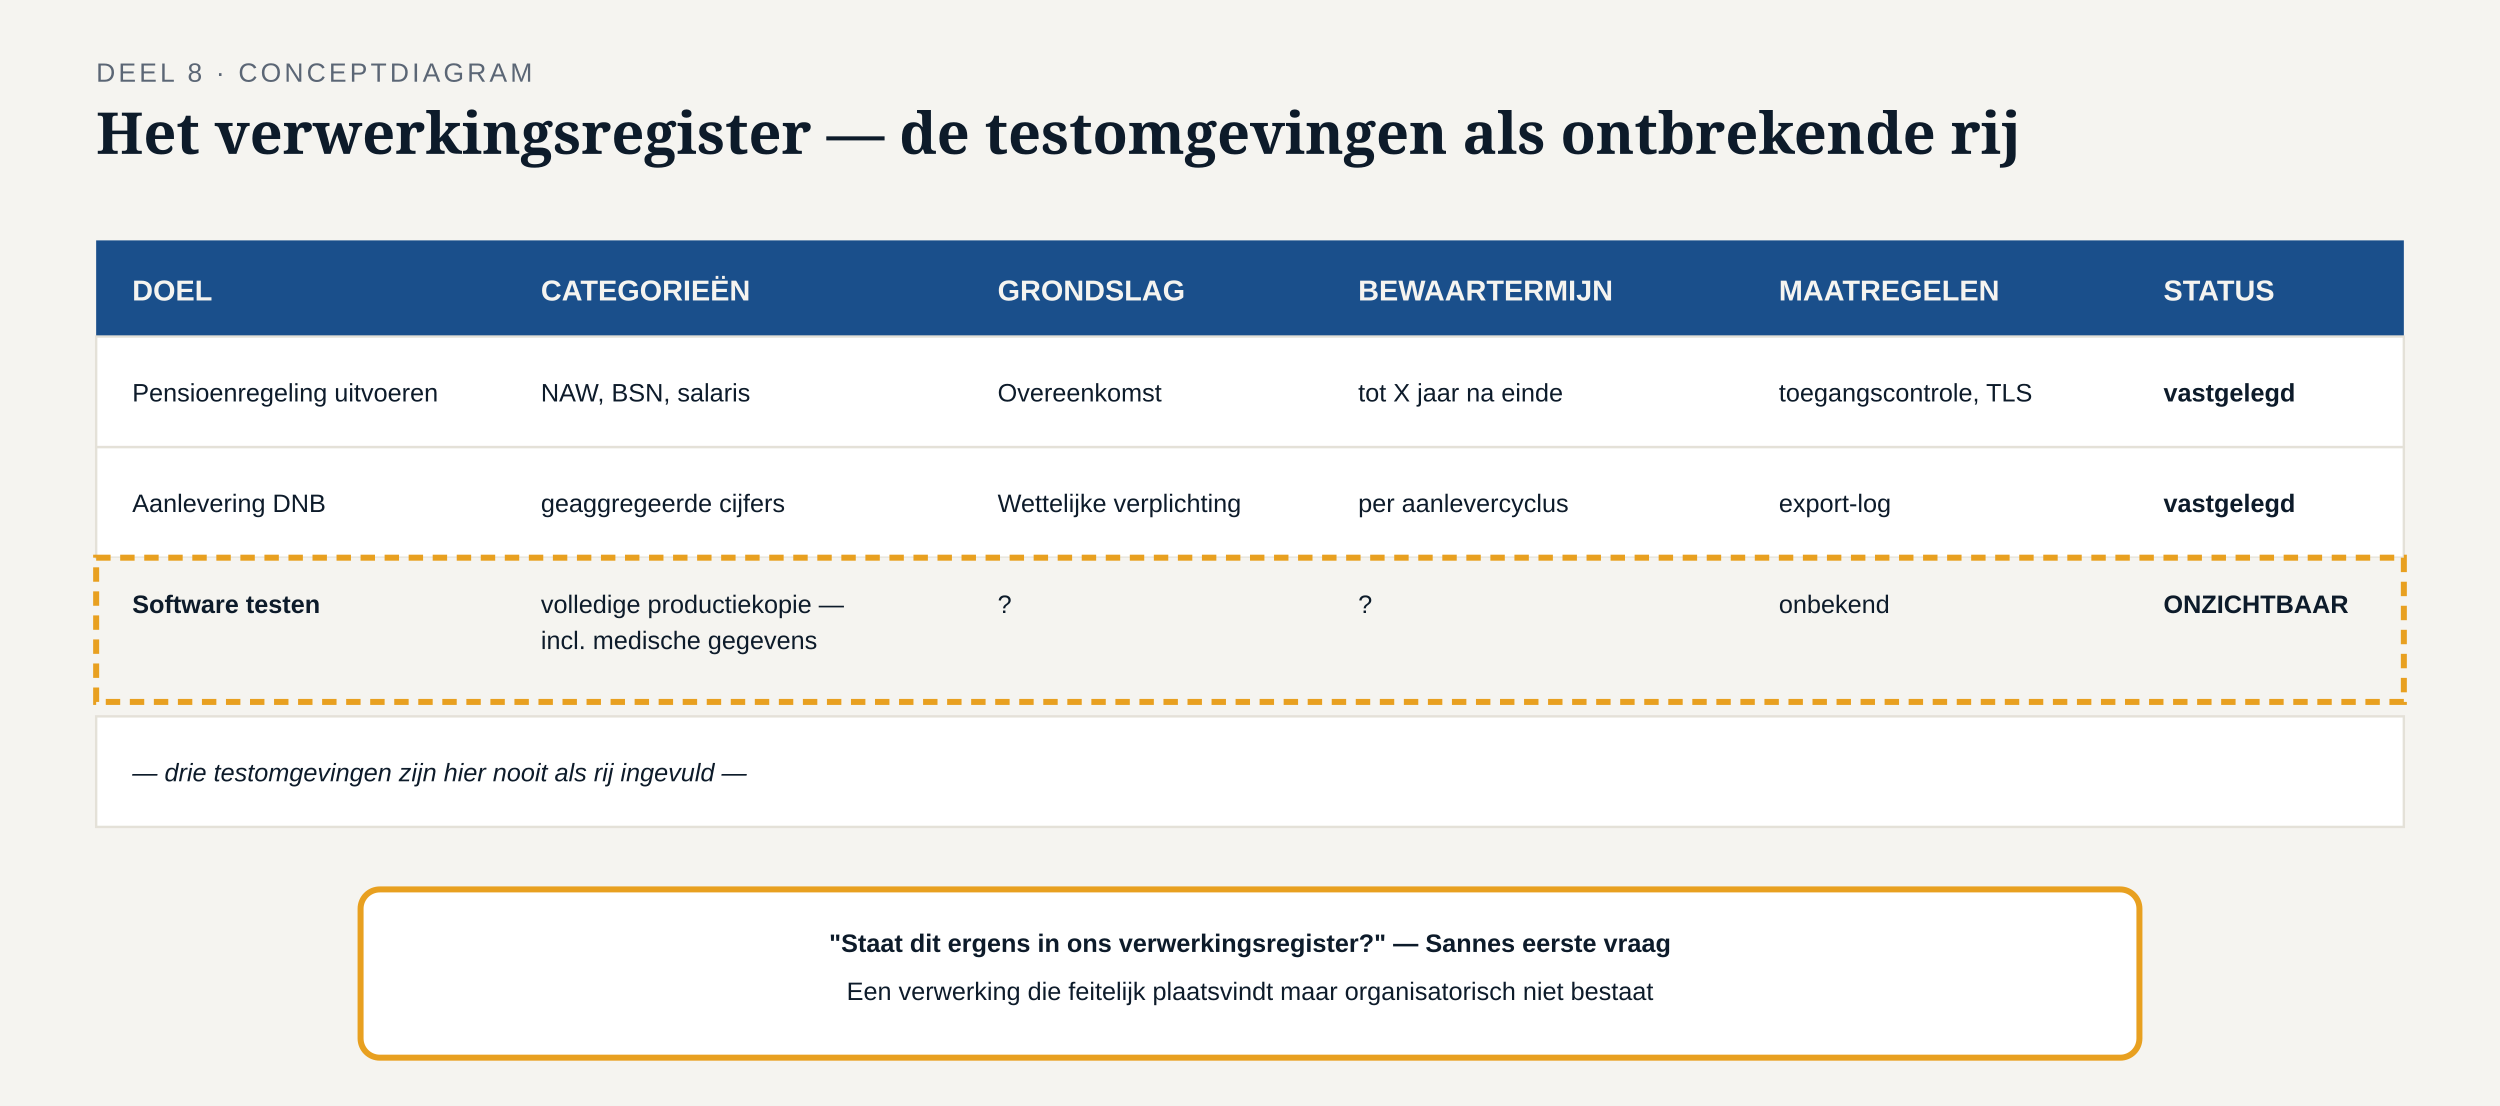
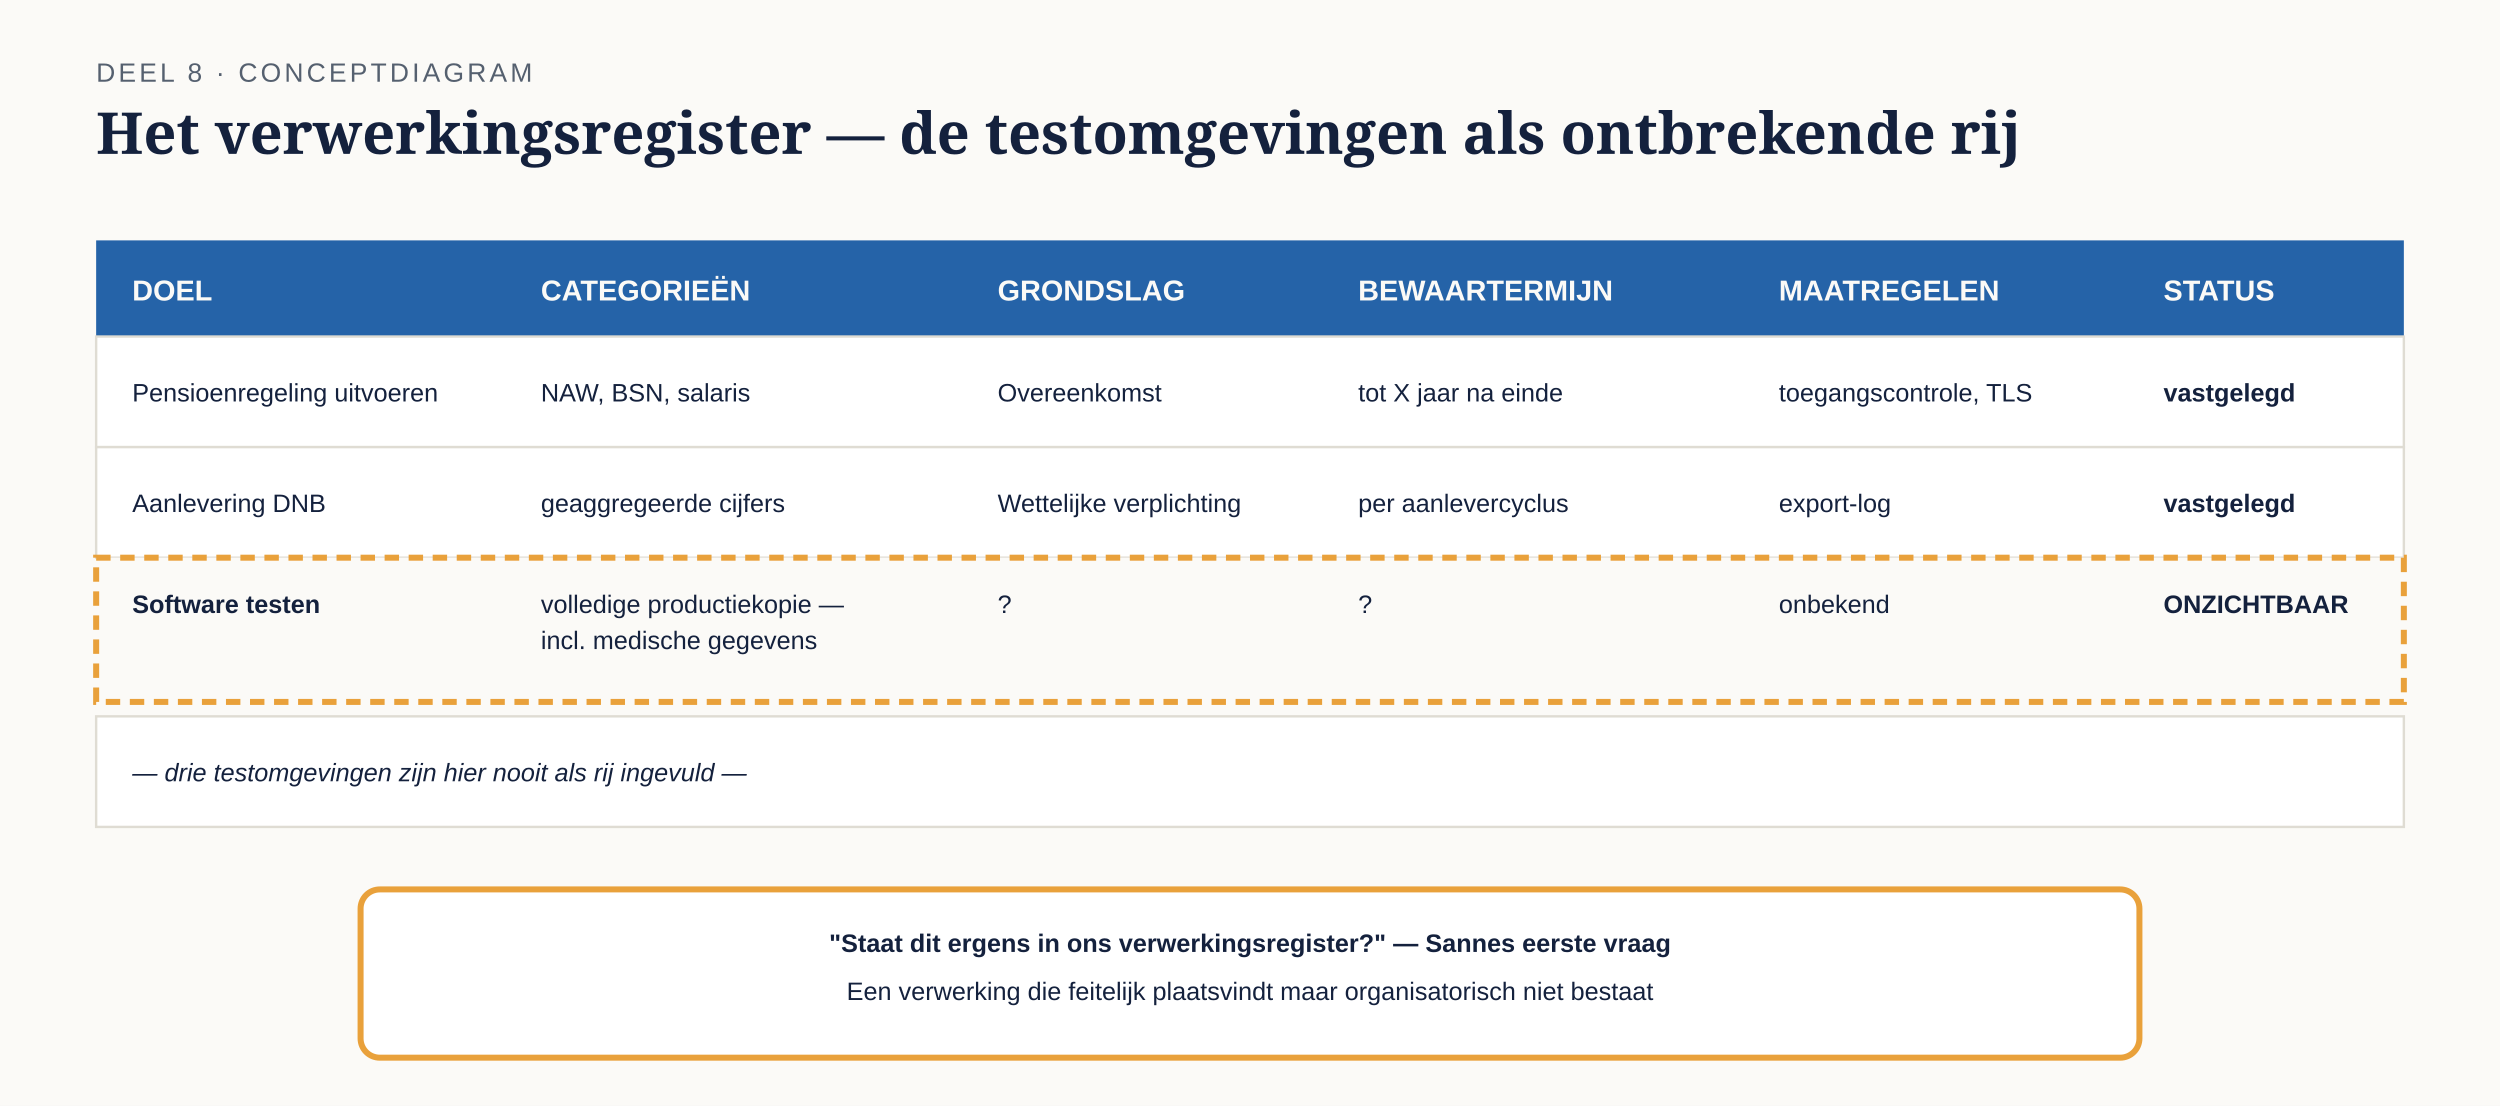
<svg xmlns="http://www.w3.org/2000/svg" viewBox="0 0 1040 460" font-family="'DM Sans', Arial, sans-serif" width="1040" height="460" preserveAspectRatio="xMidYMid meet">
  <defs>
    <style>
-       .paper { fill:#F5F4F0; }
-       .label { font-size:12px; font-weight:700; fill:#0D1B2A; }
-       .label-light { font-size:12px; font-weight:700; fill:#F5F4F0; }
-       .sub { font-size:10.5px; fill:#5B6675; }
-       .title { font-family:'Cormorant Garamond', Georgia, serif; font-size:24px; fill:#0D1B2A; font-weight:600; }
-       .kicker { font-size:11px; fill:#5B6675; letter-spacing:.12em; }
-       .cell { font-size:10.5px; fill:#0D1B2A; }
+       .paper { fill:#FBFAF7; }
+       .label { font-size:12px; font-weight:700; fill:#14213D; }
+       .label-light { font-size:12px; font-weight:700; fill:#FBFAF7; }
+       .sub { font-size:10.5px; fill:#55606F; }
+       .title { font-family:'Cormorant Garamond', Georgia, serif; font-size:24px; fill:#14213D; font-weight:600; }
+       .kicker { font-size:11px; fill:#55606F; letter-spacing:.12em; }
+       .cell { font-size:10.5px; fill:#14213D; }
    </style>
  </defs>
  <rect width="1040" height="460" class="paper" />
  <text x="40" y="34" class="kicker">DEEL 8 · CONCEPTDIAGRAM</text>
  <text x="40" y="64" class="title">Het verwerkingsregister — de testomgevingen als ontbrekende rij</text>
-   <rect x="40" y="100" width="960" height="40" fill="#1A4F8B" />
+   <rect x="40" y="100" width="960" height="40" fill="#2563A8" />
  <text x="55" y="125" class="label-light">DOEL</text>
  <text x="225" y="125" class="label-light">CATEGORIEËN</text>
  <text x="415" y="125" class="label-light">GRONDSLAG</text>
  <text x="565" y="125" class="label-light">BEWAARTERMIJN</text>
  <text x="740" y="125" class="label-light">MAATREGELEN</text>
  <text x="900" y="125" class="label-light">STATUS</text>
-   <rect x="40" y="140" width="960" height="46" fill="#FFFFFF" stroke="#E4E1D8" />
+   <rect x="40" y="140" width="960" height="46" fill="#FFFFFF" stroke="#DFDCD3" />
  <text x="55" y="167" class="cell">Pensioenregeling uitvoeren</text>
  <text x="225" y="167" class="cell">NAW, BSN, salaris</text>
  <text x="415" y="167" class="cell">Overeenkomst</text>
  <text x="565" y="167" class="cell">tot X jaar na einde</text>
  <text x="740" y="167" class="cell">toegangscontrole, TLS</text>
-   <text x="900" y="167" class="cell" fill="#1A4F8B" font-weight="700">vastgelegd</text>
-   <rect x="40" y="186" width="960" height="46" fill="#FFFFFF" stroke="#E4E1D8" />
+   <text x="900" y="167" class="cell" fill="#2563A8" font-weight="700">vastgelegd</text>
+   <rect x="40" y="186" width="960" height="46" fill="#FFFFFF" stroke="#DFDCD3" />
  <text x="55" y="213" class="cell">Aanlevering DNB</text>
  <text x="225" y="213" class="cell">geaggregeerde cijfers</text>
  <text x="415" y="213" class="cell">Wettelijke verplichting</text>
  <text x="565" y="213" class="cell">per aanlevercyclus</text>
  <text x="740" y="213" class="cell">export-log</text>
-   <text x="900" y="213" class="cell" fill="#1A4F8B" font-weight="700">vastgelegd</text>
-   <rect x="40" y="232" width="960" height="60" fill="#F5F4F0" stroke="#E8A020" stroke-width="2.5" stroke-dasharray="6 4" />
-   <text x="55" y="255" class="cell" fill="#8A5A0E" font-weight="700">Software testen</text>
-   <text x="225" y="255" class="cell" fill="#8A5A0E">volledige productiekopie —</text>
-   <text x="225" y="270" class="cell" fill="#8A5A0E">incl. medische gegevens</text>
-   <text x="415" y="255" class="cell" fill="#8A5A0E">?</text>
-   <text x="565" y="255" class="cell" fill="#8A5A0E">?</text>
-   <text x="740" y="255" class="cell" fill="#8A5A0E">onbekend</text>
-   <text x="900" y="255" class="cell" fill="#8A5A0E" font-weight="700">ONZICHTBAAR</text>
-   <rect x="40" y="298" width="960" height="46" fill="#FFFFFF" stroke="#E4E1D8" />
-   <text x="55" y="325" class="cell" fill="#5B6675" font-style="italic">— drie testomgevingen zijn hier nooit als rij ingevuld —</text>
-   <rect x="150" y="370" width="740" height="70" rx="8" fill="#FFFFFF" stroke="#E8A020" stroke-width="2.5" />
-   <text x="520" y="396" text-anchor="middle" class="cell" fill="#8A5A0E" font-weight="700">"Staat dit ergens in ons verwerkingsregister?" — Sannes eerste vraag</text>
+   <text x="900" y="213" class="cell" fill="#2563A8" font-weight="700">vastgelegd</text>
+   <rect x="40" y="232" width="960" height="60" fill="#FBFAF7" stroke="#E9A13B" stroke-width="2.5" stroke-dasharray="6 4" />
+   <text x="55" y="255" class="cell" fill="#9A5F0D" font-weight="700">Software testen</text>
+   <text x="225" y="255" class="cell" fill="#9A5F0D">volledige productiekopie —</text>
+   <text x="225" y="270" class="cell" fill="#9A5F0D">incl. medische gegevens</text>
+   <text x="415" y="255" class="cell" fill="#9A5F0D">?</text>
+   <text x="565" y="255" class="cell" fill="#9A5F0D">?</text>
+   <text x="740" y="255" class="cell" fill="#9A5F0D">onbekend</text>
+   <text x="900" y="255" class="cell" fill="#9A5F0D" font-weight="700">ONZICHTBAAR</text>
+   <rect x="40" y="298" width="960" height="46" fill="#FFFFFF" stroke="#DFDCD3" />
+   <text x="55" y="325" class="cell" fill="#55606F" font-style="italic">— drie testomgevingen zijn hier nooit als rij ingevuld —</text>
+   <rect x="150" y="370" width="740" height="70" rx="8" fill="#FFFFFF" stroke="#E9A13B" stroke-width="2.5" />
+   <text x="520" y="396" text-anchor="middle" class="cell" fill="#9A5F0D" font-weight="700">"Staat dit ergens in ons verwerkingsregister?" — Sannes eerste vraag</text>
  <text x="520" y="416" text-anchor="middle" class="cell">Een verwerking die feitelijk plaatsvindt maar organisatorisch niet bestaat</text>
</svg>
